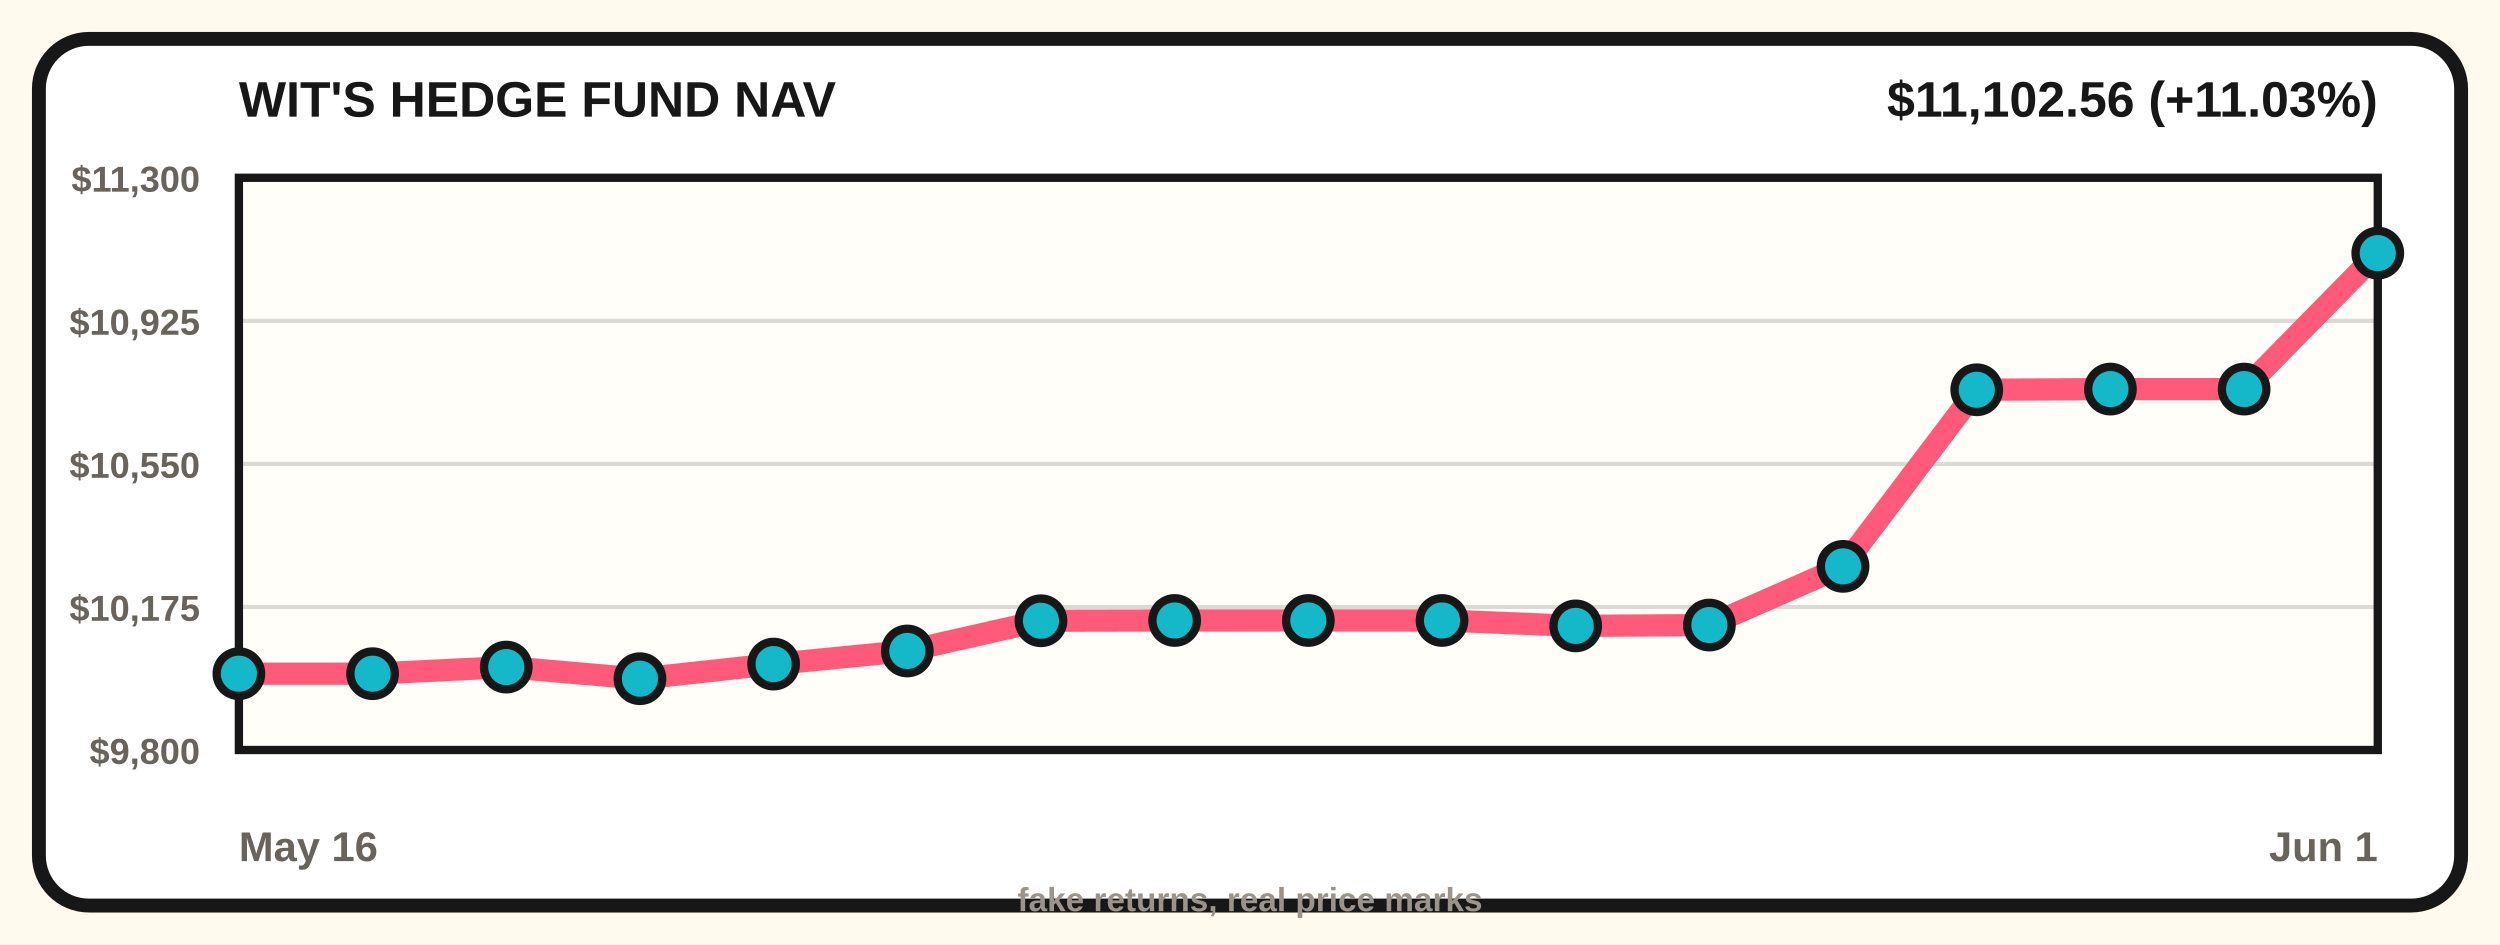
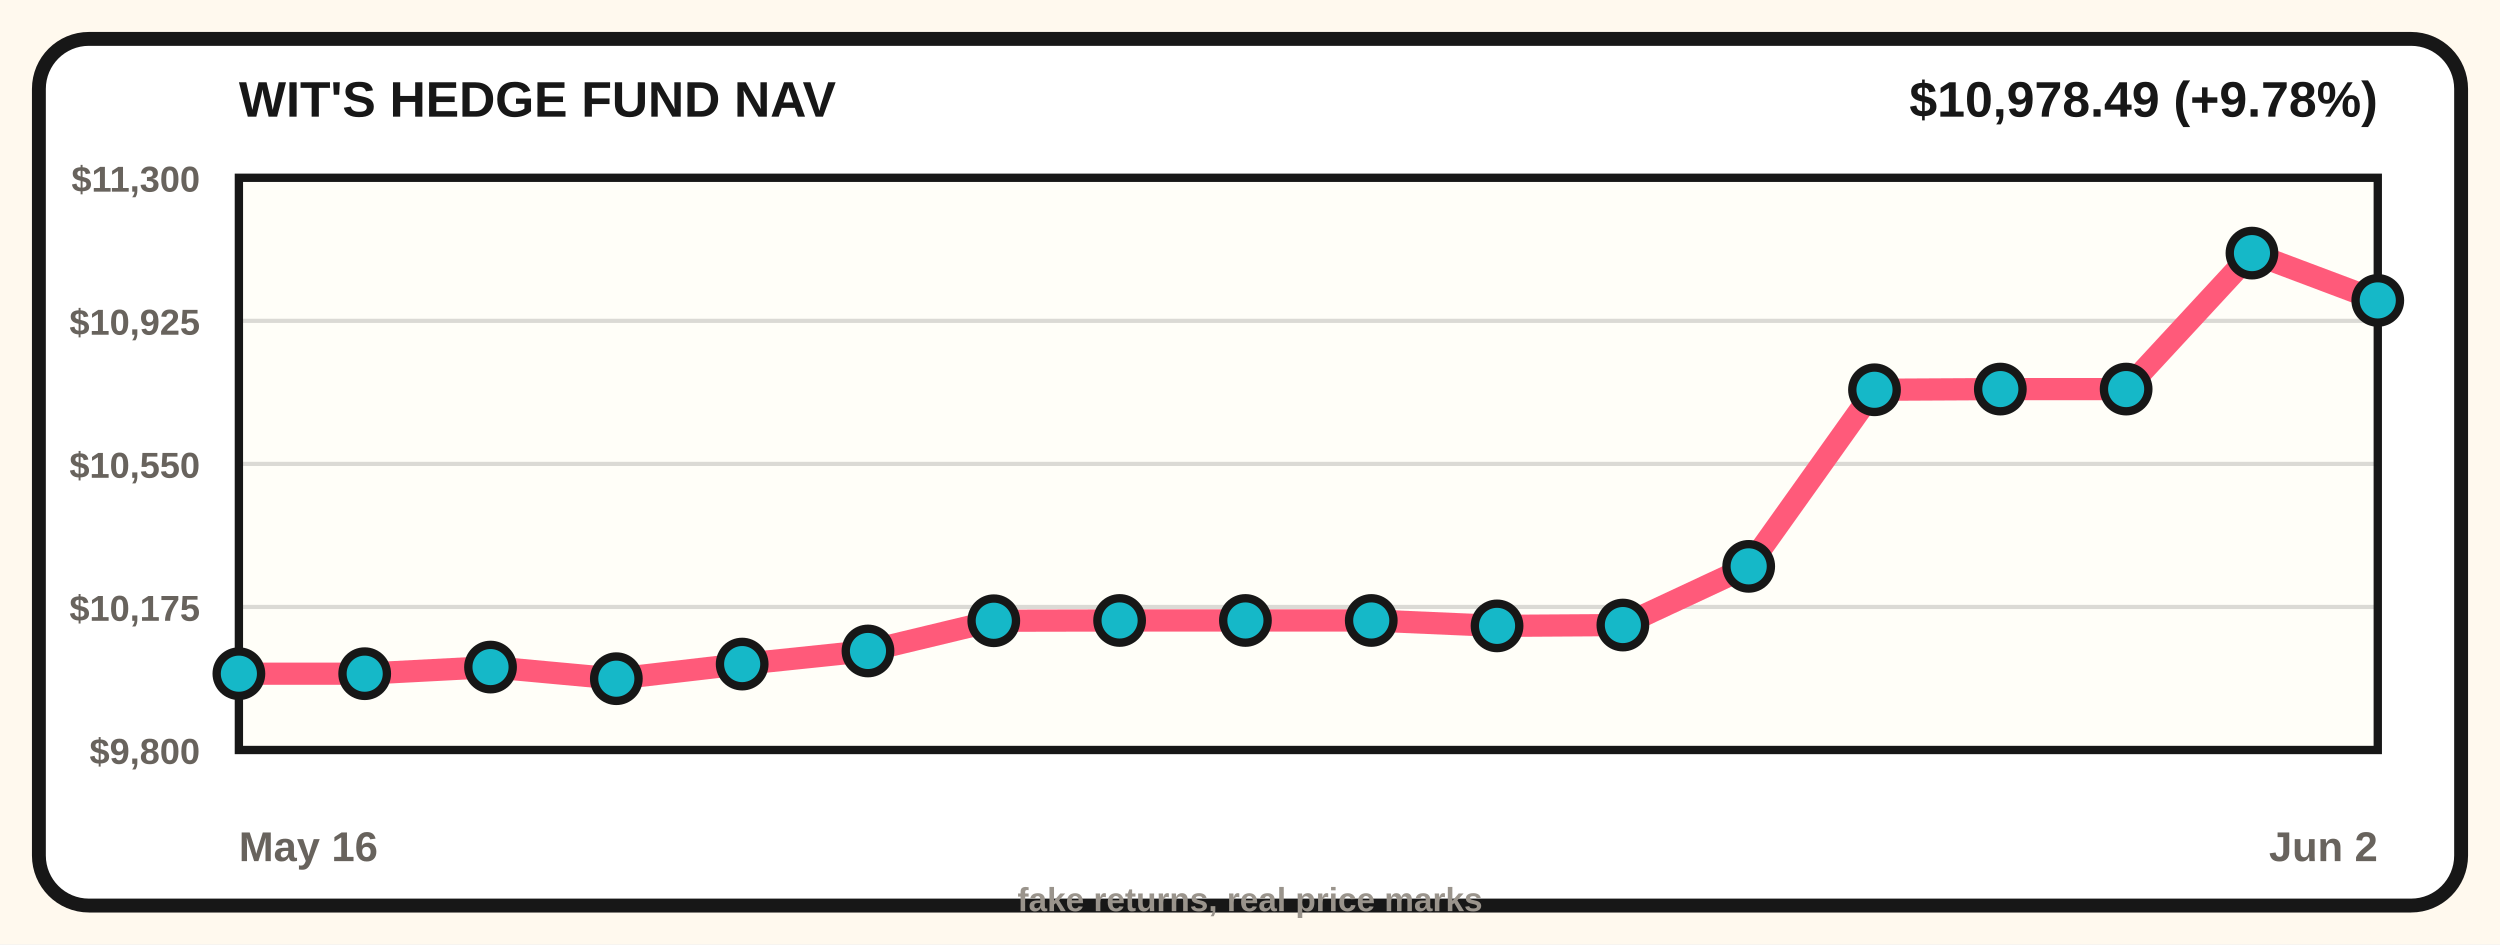
<svg xmlns="http://www.w3.org/2000/svg" width="900" height="340" viewBox="0 0 900 340" role="img" aria-label="Wit's Hedge Fund fake NAV chart">
  <rect width="900" height="340" fill="#fff9ee" />
  <rect x="14" y="14" width="872" height="312" rx="18" fill="#ffffff" stroke="#171717" stroke-width="5" />
  <rect x="86" y="64" width="770" height="206" fill="#fffef8" stroke="#171717" stroke-width="3" />
  <line x1="86" y1="270" x2="856" y2="270" stroke="#171717" stroke-width="1.5" opacity="0.16" />
  <text x="72" y="275" text-anchor="end" font-family="Arial, sans-serif" font-size="13" font-weight="800" fill="#68635d">$9,800</text>
  <line x1="86" y1="218.5" x2="856" y2="218.5" stroke="#171717" stroke-width="1.5" opacity="0.16" />
  <text x="72" y="223.5" text-anchor="end" font-family="Arial, sans-serif" font-size="13" font-weight="800" fill="#68635d">$10,175</text>
  <line x1="86" y1="167" x2="856" y2="167" stroke="#171717" stroke-width="1.5" opacity="0.16" />
  <text x="72" y="172" text-anchor="end" font-family="Arial, sans-serif" font-size="13" font-weight="800" fill="#68635d">$10,550</text>
  <line x1="86" y1="115.5" x2="856" y2="115.5" stroke="#171717" stroke-width="1.5" opacity="0.16" />
  <text x="72" y="120.5" text-anchor="end" font-family="Arial, sans-serif" font-size="13" font-weight="800" fill="#68635d">$10,925</text>
  <line x1="86" y1="64" x2="856" y2="64" stroke="#171717" stroke-width="1.5" opacity="0.16" />
  <text x="72" y="69" text-anchor="end" font-family="Arial, sans-serif" font-size="13" font-weight="800" fill="#68635d">$11,300</text>
-   <polyline points="86,242.53 134.13,242.53 182.25,240.15 230.38,244.33 278.5,239.07 326.63,234.35 374.75,223.47 422.88,223.37 471,223.37 519.13,223.37 567.25,225.32 615.38,225.02 663.5,203.89 711.63,140.32 759.75,140.07 807.88,140.07 856,91.12" fill="none" stroke="#ff5a7a" stroke-width="8" stroke-linecap="round" stroke-linejoin="round" />
+   <polyline points="86,242.53 131.29,242.53 176.59,240.15 221.88,244.33 267.18,239.07 312.47,234.35 357.76,223.47 403.06,223.37 448.35,223.37 493.65,223.37 538.94,225.32 584.24,225.02 629.53,203.89 674.82,140.32 720.12,140.07 765.41,140.07 810.71,91.12 856,108.15" fill="none" stroke="#ff5a7a" stroke-width="8" stroke-linecap="round" stroke-linejoin="round" />
  <circle cx="86" cy="242.53" r="8" fill="#15b8c8" stroke="#171717" stroke-width="3" />
-   <circle cx="134.13" cy="242.53" r="8" fill="#15b8c8" stroke="#171717" stroke-width="3" />
-   <circle cx="182.25" cy="240.15" r="8" fill="#15b8c8" stroke="#171717" stroke-width="3" />
-   <circle cx="230.38" cy="244.33" r="8" fill="#15b8c8" stroke="#171717" stroke-width="3" />
-   <circle cx="278.5" cy="239.07" r="8" fill="#15b8c8" stroke="#171717" stroke-width="3" />
-   <circle cx="326.63" cy="234.35" r="8" fill="#15b8c8" stroke="#171717" stroke-width="3" />
-   <circle cx="374.75" cy="223.47" r="8" fill="#15b8c8" stroke="#171717" stroke-width="3" />
-   <circle cx="422.88" cy="223.37" r="8" fill="#15b8c8" stroke="#171717" stroke-width="3" />
-   <circle cx="471" cy="223.37" r="8" fill="#15b8c8" stroke="#171717" stroke-width="3" />
-   <circle cx="519.13" cy="223.37" r="8" fill="#15b8c8" stroke="#171717" stroke-width="3" />
-   <circle cx="567.25" cy="225.32" r="8" fill="#15b8c8" stroke="#171717" stroke-width="3" />
-   <circle cx="615.38" cy="225.02" r="8" fill="#15b8c8" stroke="#171717" stroke-width="3" />
-   <circle cx="663.5" cy="203.89" r="8" fill="#15b8c8" stroke="#171717" stroke-width="3" />
-   <circle cx="711.63" cy="140.32" r="8" fill="#15b8c8" stroke="#171717" stroke-width="3" />
-   <circle cx="759.75" cy="140.07" r="8" fill="#15b8c8" stroke="#171717" stroke-width="3" />
-   <circle cx="807.88" cy="140.07" r="8" fill="#15b8c8" stroke="#171717" stroke-width="3" />
-   <circle cx="856" cy="91.12" r="8" fill="#15b8c8" stroke="#171717" stroke-width="3" />
+   <circle cx="131.29" cy="242.53" r="8" fill="#15b8c8" stroke="#171717" stroke-width="3" />
+   <circle cx="176.59" cy="240.15" r="8" fill="#15b8c8" stroke="#171717" stroke-width="3" />
+   <circle cx="221.88" cy="244.33" r="8" fill="#15b8c8" stroke="#171717" stroke-width="3" />
+   <circle cx="267.18" cy="239.07" r="8" fill="#15b8c8" stroke="#171717" stroke-width="3" />
+   <circle cx="312.47" cy="234.35" r="8" fill="#15b8c8" stroke="#171717" stroke-width="3" />
+   <circle cx="357.76" cy="223.47" r="8" fill="#15b8c8" stroke="#171717" stroke-width="3" />
+   <circle cx="403.06" cy="223.37" r="8" fill="#15b8c8" stroke="#171717" stroke-width="3" />
+   <circle cx="448.35" cy="223.37" r="8" fill="#15b8c8" stroke="#171717" stroke-width="3" />
+   <circle cx="493.65" cy="223.37" r="8" fill="#15b8c8" stroke="#171717" stroke-width="3" />
+   <circle cx="538.94" cy="225.32" r="8" fill="#15b8c8" stroke="#171717" stroke-width="3" />
+   <circle cx="584.24" cy="225.02" r="8" fill="#15b8c8" stroke="#171717" stroke-width="3" />
+   <circle cx="629.53" cy="203.89" r="8" fill="#15b8c8" stroke="#171717" stroke-width="3" />
+   <circle cx="674.82" cy="140.32" r="8" fill="#15b8c8" stroke="#171717" stroke-width="3" />
+   <circle cx="720.12" cy="140.07" r="8" fill="#15b8c8" stroke="#171717" stroke-width="3" />
+   <circle cx="765.41" cy="140.07" r="8" fill="#15b8c8" stroke="#171717" stroke-width="3" />
+   <circle cx="810.71" cy="91.12" r="8" fill="#15b8c8" stroke="#171717" stroke-width="3" />
+   <circle cx="856" cy="108.15" r="8" fill="#15b8c8" stroke="#171717" stroke-width="3" />
  <text x="86" y="42" font-family="Arial, sans-serif" font-size="18" font-weight="900" fill="#171717">WIT'S HEDGE FUND NAV</text>
-   <text x="856" y="42" text-anchor="end" font-family="Arial, sans-serif" font-size="18" font-weight="900" fill="#171717">$11,102.56 (+11.03%)</text>
+   <text x="856" y="42" text-anchor="end" font-family="Arial, sans-serif" font-size="18" font-weight="900" fill="#171717">$10,978.49 (+9.78%)</text>
  <text x="86" y="310" text-anchor="start" font-family="Arial, sans-serif" font-size="15" font-weight="900" fill="#68635d">May 16</text>
-   <text x="856" y="310" text-anchor="end" font-family="Arial, sans-serif" font-size="15" font-weight="900" fill="#68635d">Jun 1</text>
+   <text x="856" y="310" text-anchor="end" font-family="Arial, sans-serif" font-size="15" font-weight="900" fill="#68635d">Jun 2</text>
  <text x="450" y="328" text-anchor="middle" font-family="Arial, sans-serif" font-size="12" font-weight="800" fill="#9a948c">fake returns, real price marks</text>
</svg>
